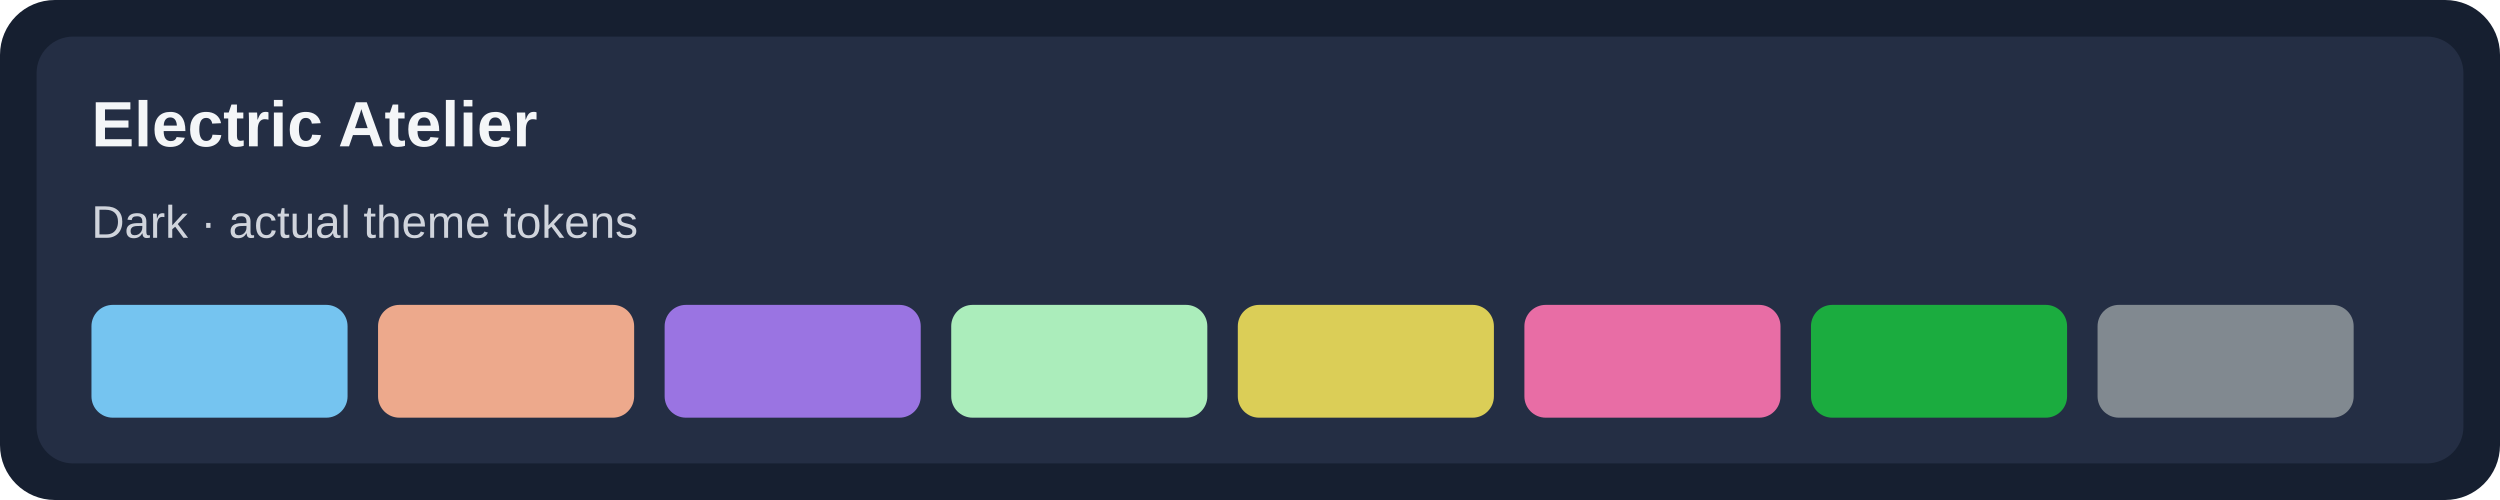
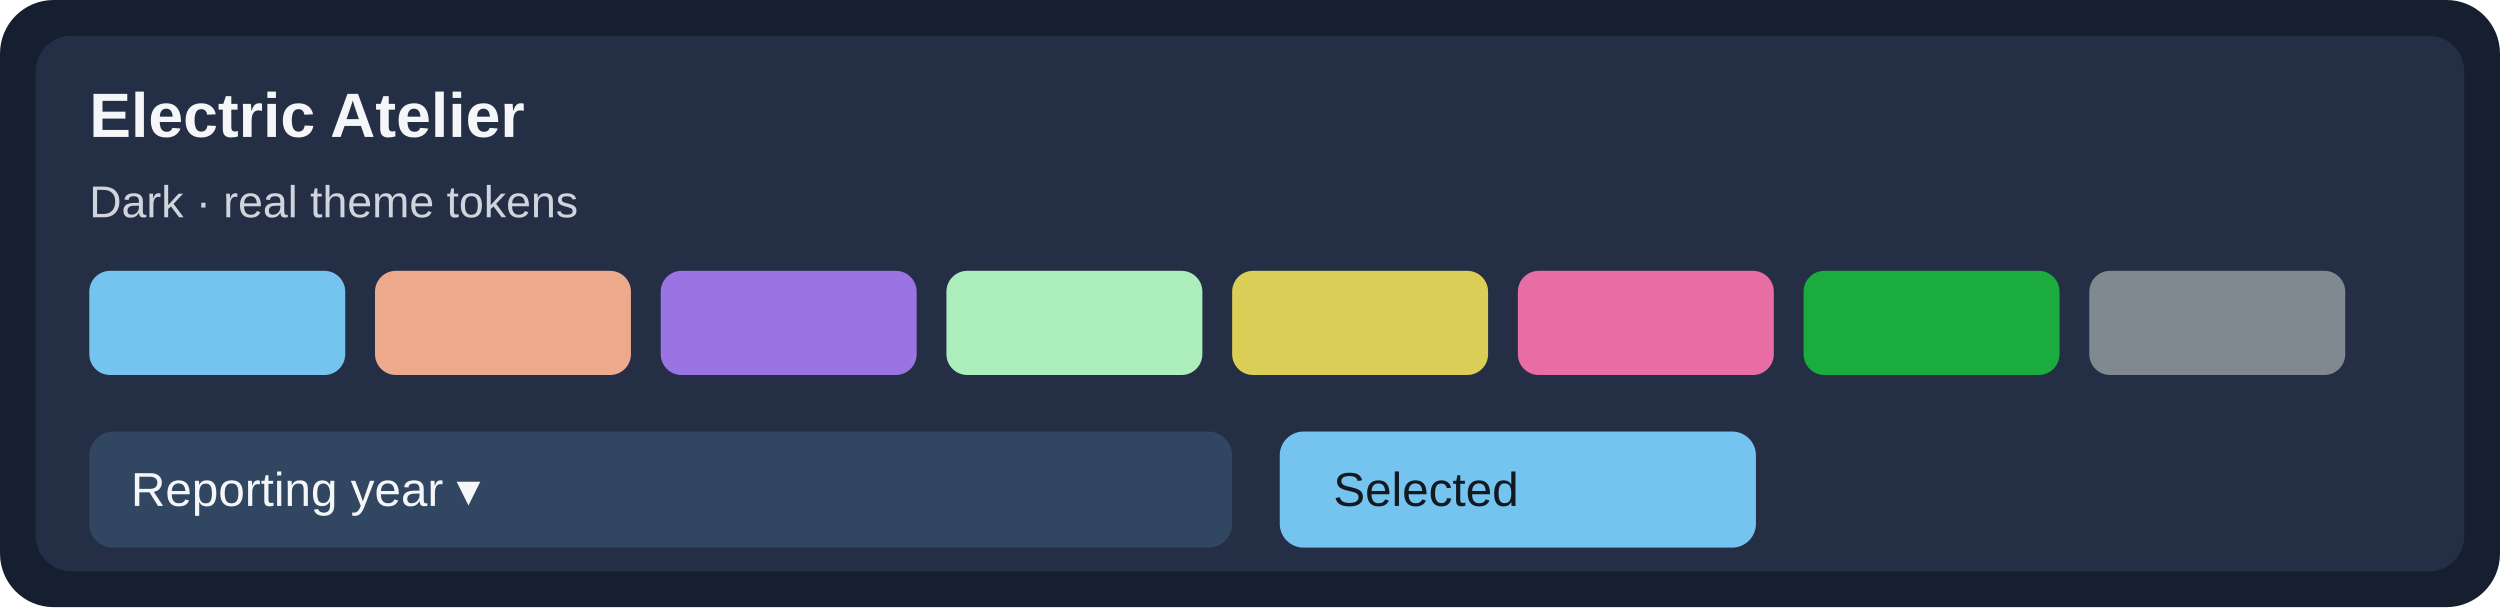
- <svg xmlns="http://www.w3.org/2000/svg" width="820" height="164" viewBox="0 0 820 164">
-   <rect width="820" height="164" rx="18" fill="#161F30" />
-   <rect x="12" y="12" width="796" height="140" rx="12" fill="#242E44" />
-   <text x="30" y="48" fill="#F4F6F8" font-family="Segoe UI,Arial,sans-serif" font-size="21" font-weight="650">Electric Atelier</text>
-   <text x="30" y="78" fill="#D0D4DC" font-family="Segoe UI,Arial,sans-serif" font-size="15">Dark · actual theme tokens</text>
-   <rect x="30" y="100" width="84" height="37" rx="7" fill="#75C4F0" />
-   <rect x="124" y="100" width="84" height="37" rx="7" fill="#EDA98C" />
-   <rect x="218" y="100" width="84" height="37" rx="7" fill="#9A74E2" />
-   <rect x="312" y="100" width="84" height="37" rx="7" fill="#ABEDBB" />
-   <rect x="406" y="100" width="84" height="37" rx="7" fill="#DBCE57" />
-   <rect x="500" y="100" width="84" height="37" rx="7" fill="#E86DA5" />
-   <rect x="594" y="100" width="84" height="37" rx="7" fill="#1BAC3F" />
-   <rect x="688" y="100" width="84" height="37" rx="7" fill="#818990" />
+ <svg xmlns="http://www.w3.org/2000/svg" width="840" height="204" viewBox="0 0 840 204">
+   <rect width="840" height="204" rx="18" fill="#161F30" />
+   <rect x="12" y="12" width="816" height="180" rx="12" fill="#242E44" />
+   <text x="30" y="46" fill="#F4F6F8" font-family="Segoe UI,Arial,sans-serif" font-size="21" font-weight="600">Electric Atelier</text>
+   <text x="30" y="73" fill="#D0D4DC" font-family="Segoe UI,Arial,sans-serif" font-size="15">Dark · real theme tokens</text>
+   <rect x="30" y="91" width="86" height="35" rx="7" fill="#75C4F0" />
+   <rect x="126" y="91" width="86" height="35" rx="7" fill="#EDA98C" />
+   <rect x="222" y="91" width="86" height="35" rx="7" fill="#9A74E2" />
+   <rect x="318" y="91" width="86" height="35" rx="7" fill="#ABEDBB" />
+   <rect x="414" y="91" width="86" height="35" rx="7" fill="#DBCE57" />
+   <rect x="510" y="91" width="86" height="35" rx="7" fill="#E86DA5" />
+   <rect x="606" y="91" width="86" height="35" rx="7" fill="#1BAC3F" />
+   <rect x="702" y="91" width="86" height="35" rx="7" fill="#818990" />
+   <rect x="30" y="145" width="384" height="39" rx="8" fill="#314660" />
+   <text x="44" y="170" font-family="Segoe UI,Arial,sans-serif" font-size="16" fill="#F4F6F8">Reporting year   ▾</text>
+   <rect x="430" y="145" width="160" height="39" rx="8" fill="#75C4F0" />
+   <text x="448" y="170" font-family="Segoe UI,Arial,sans-serif" font-size="16" fill="#13191F">Selected</text>
</svg>
